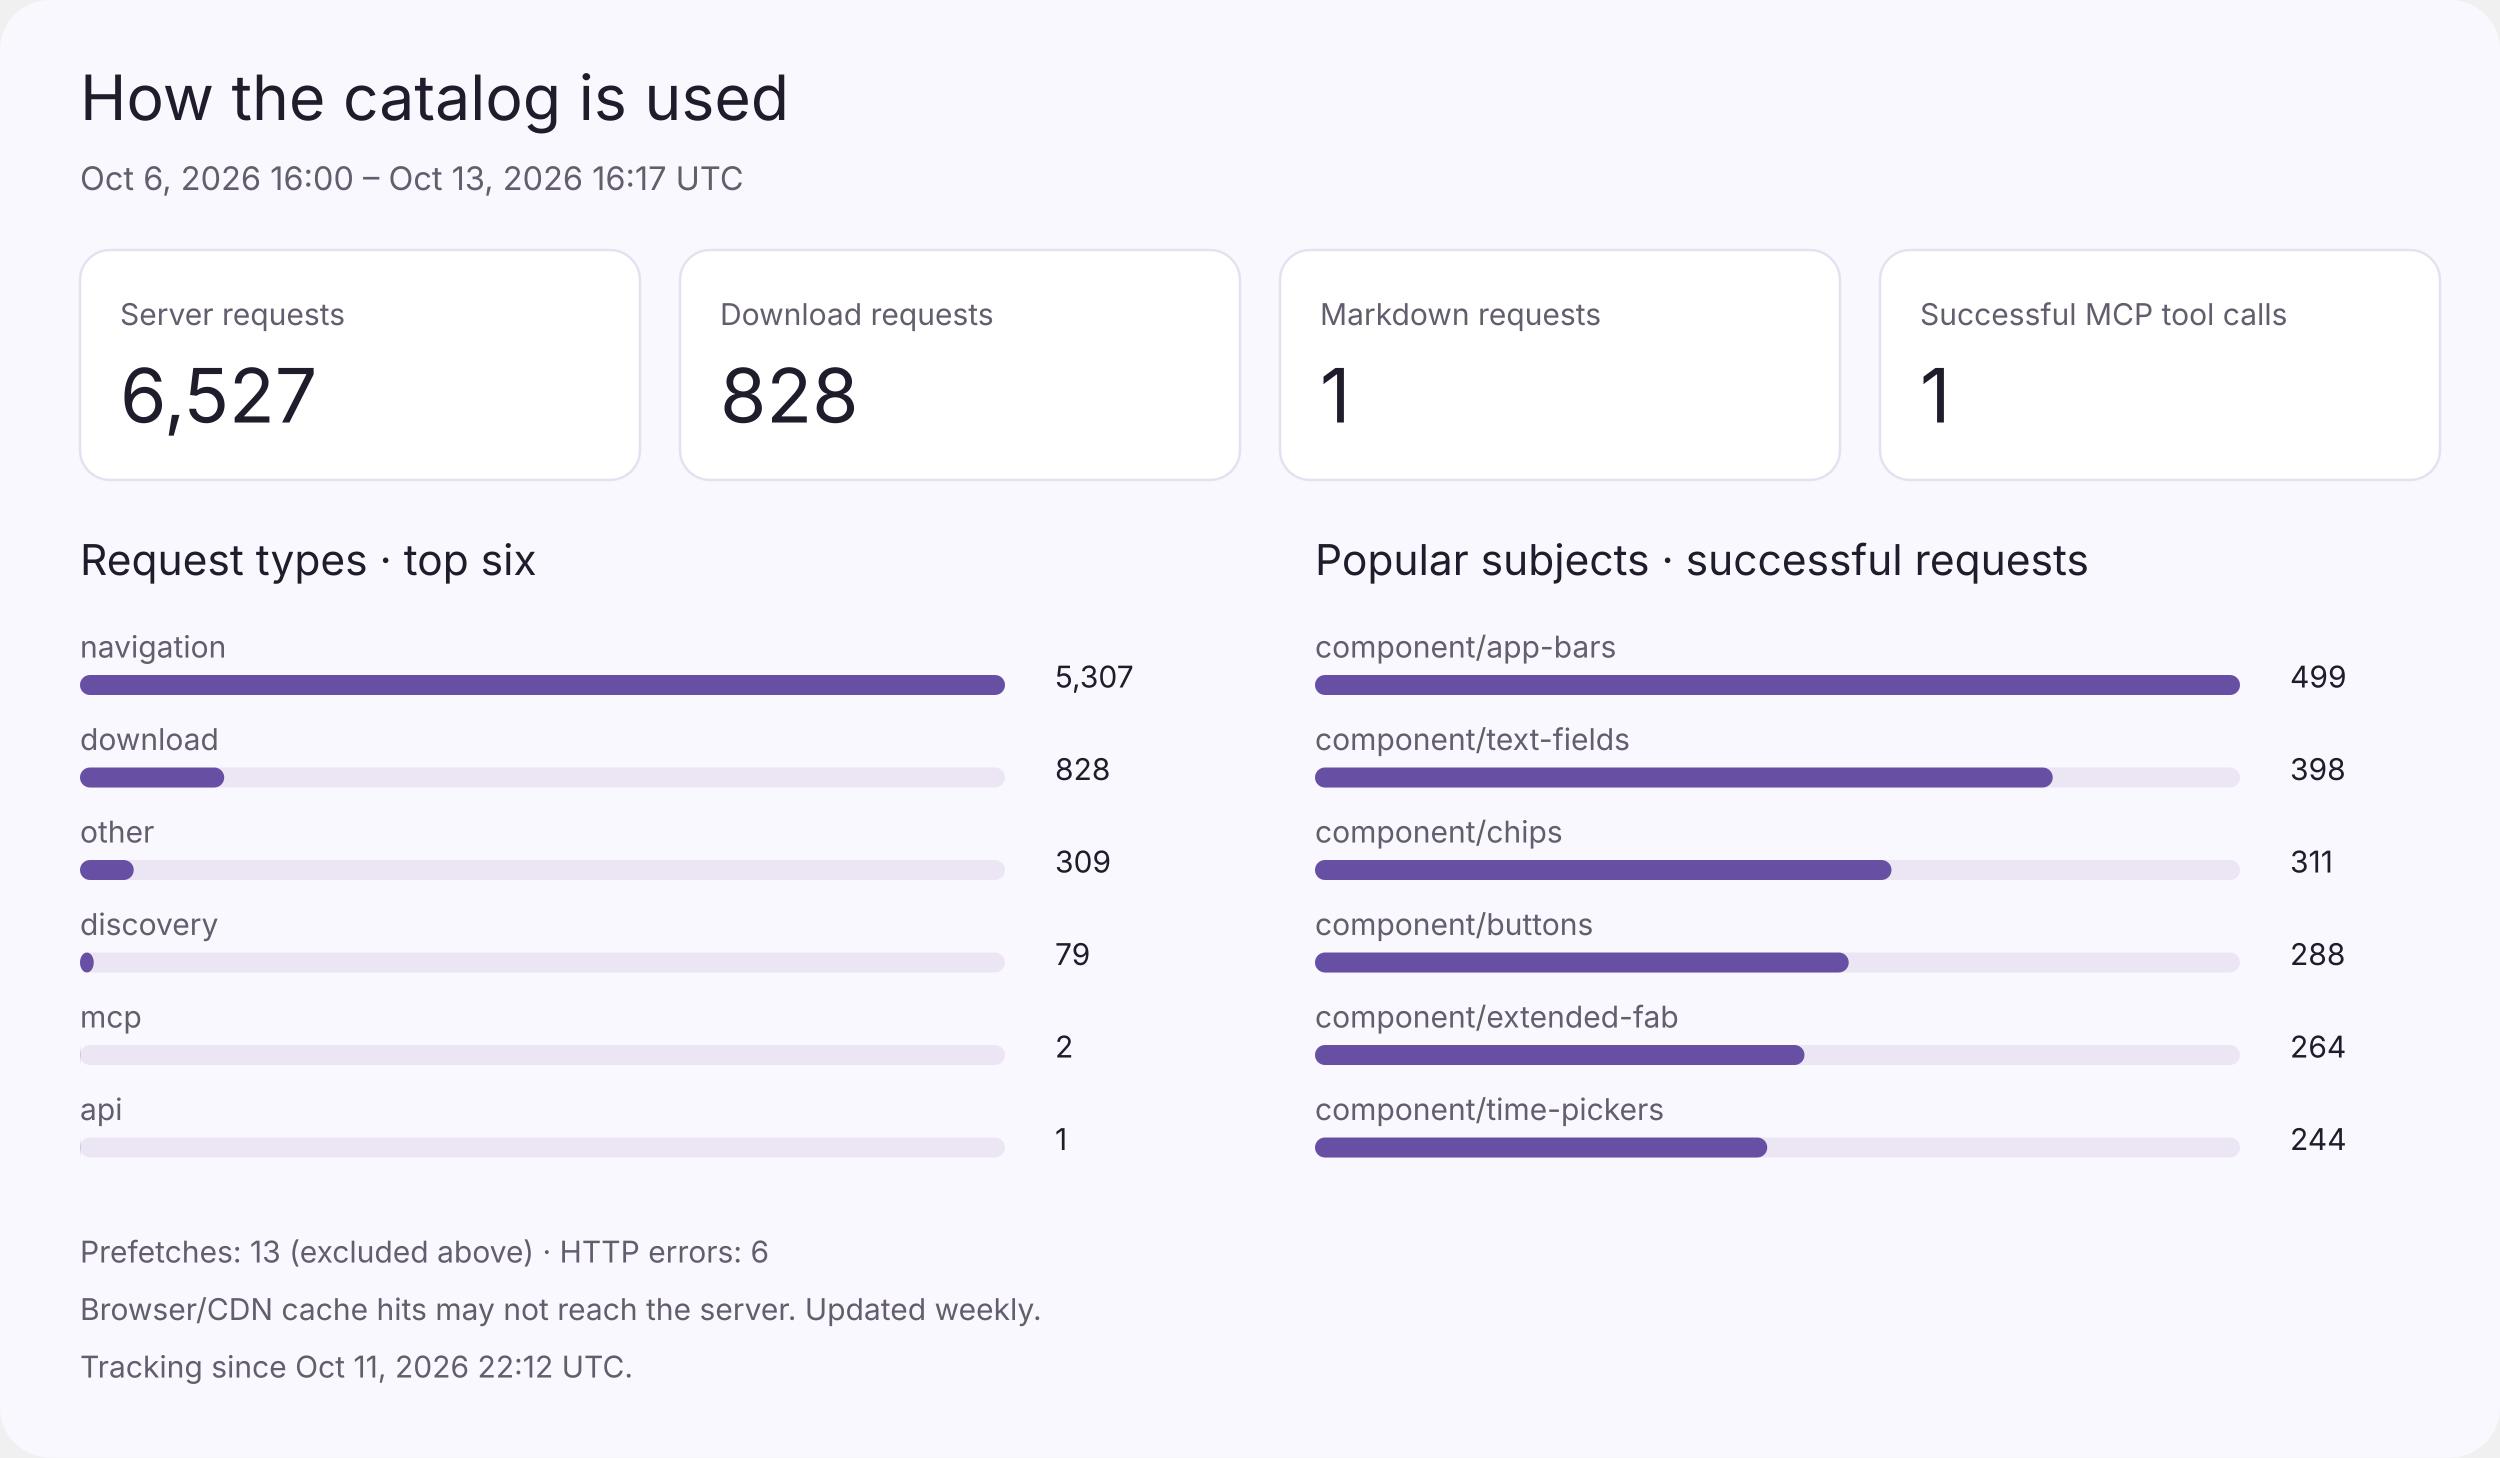
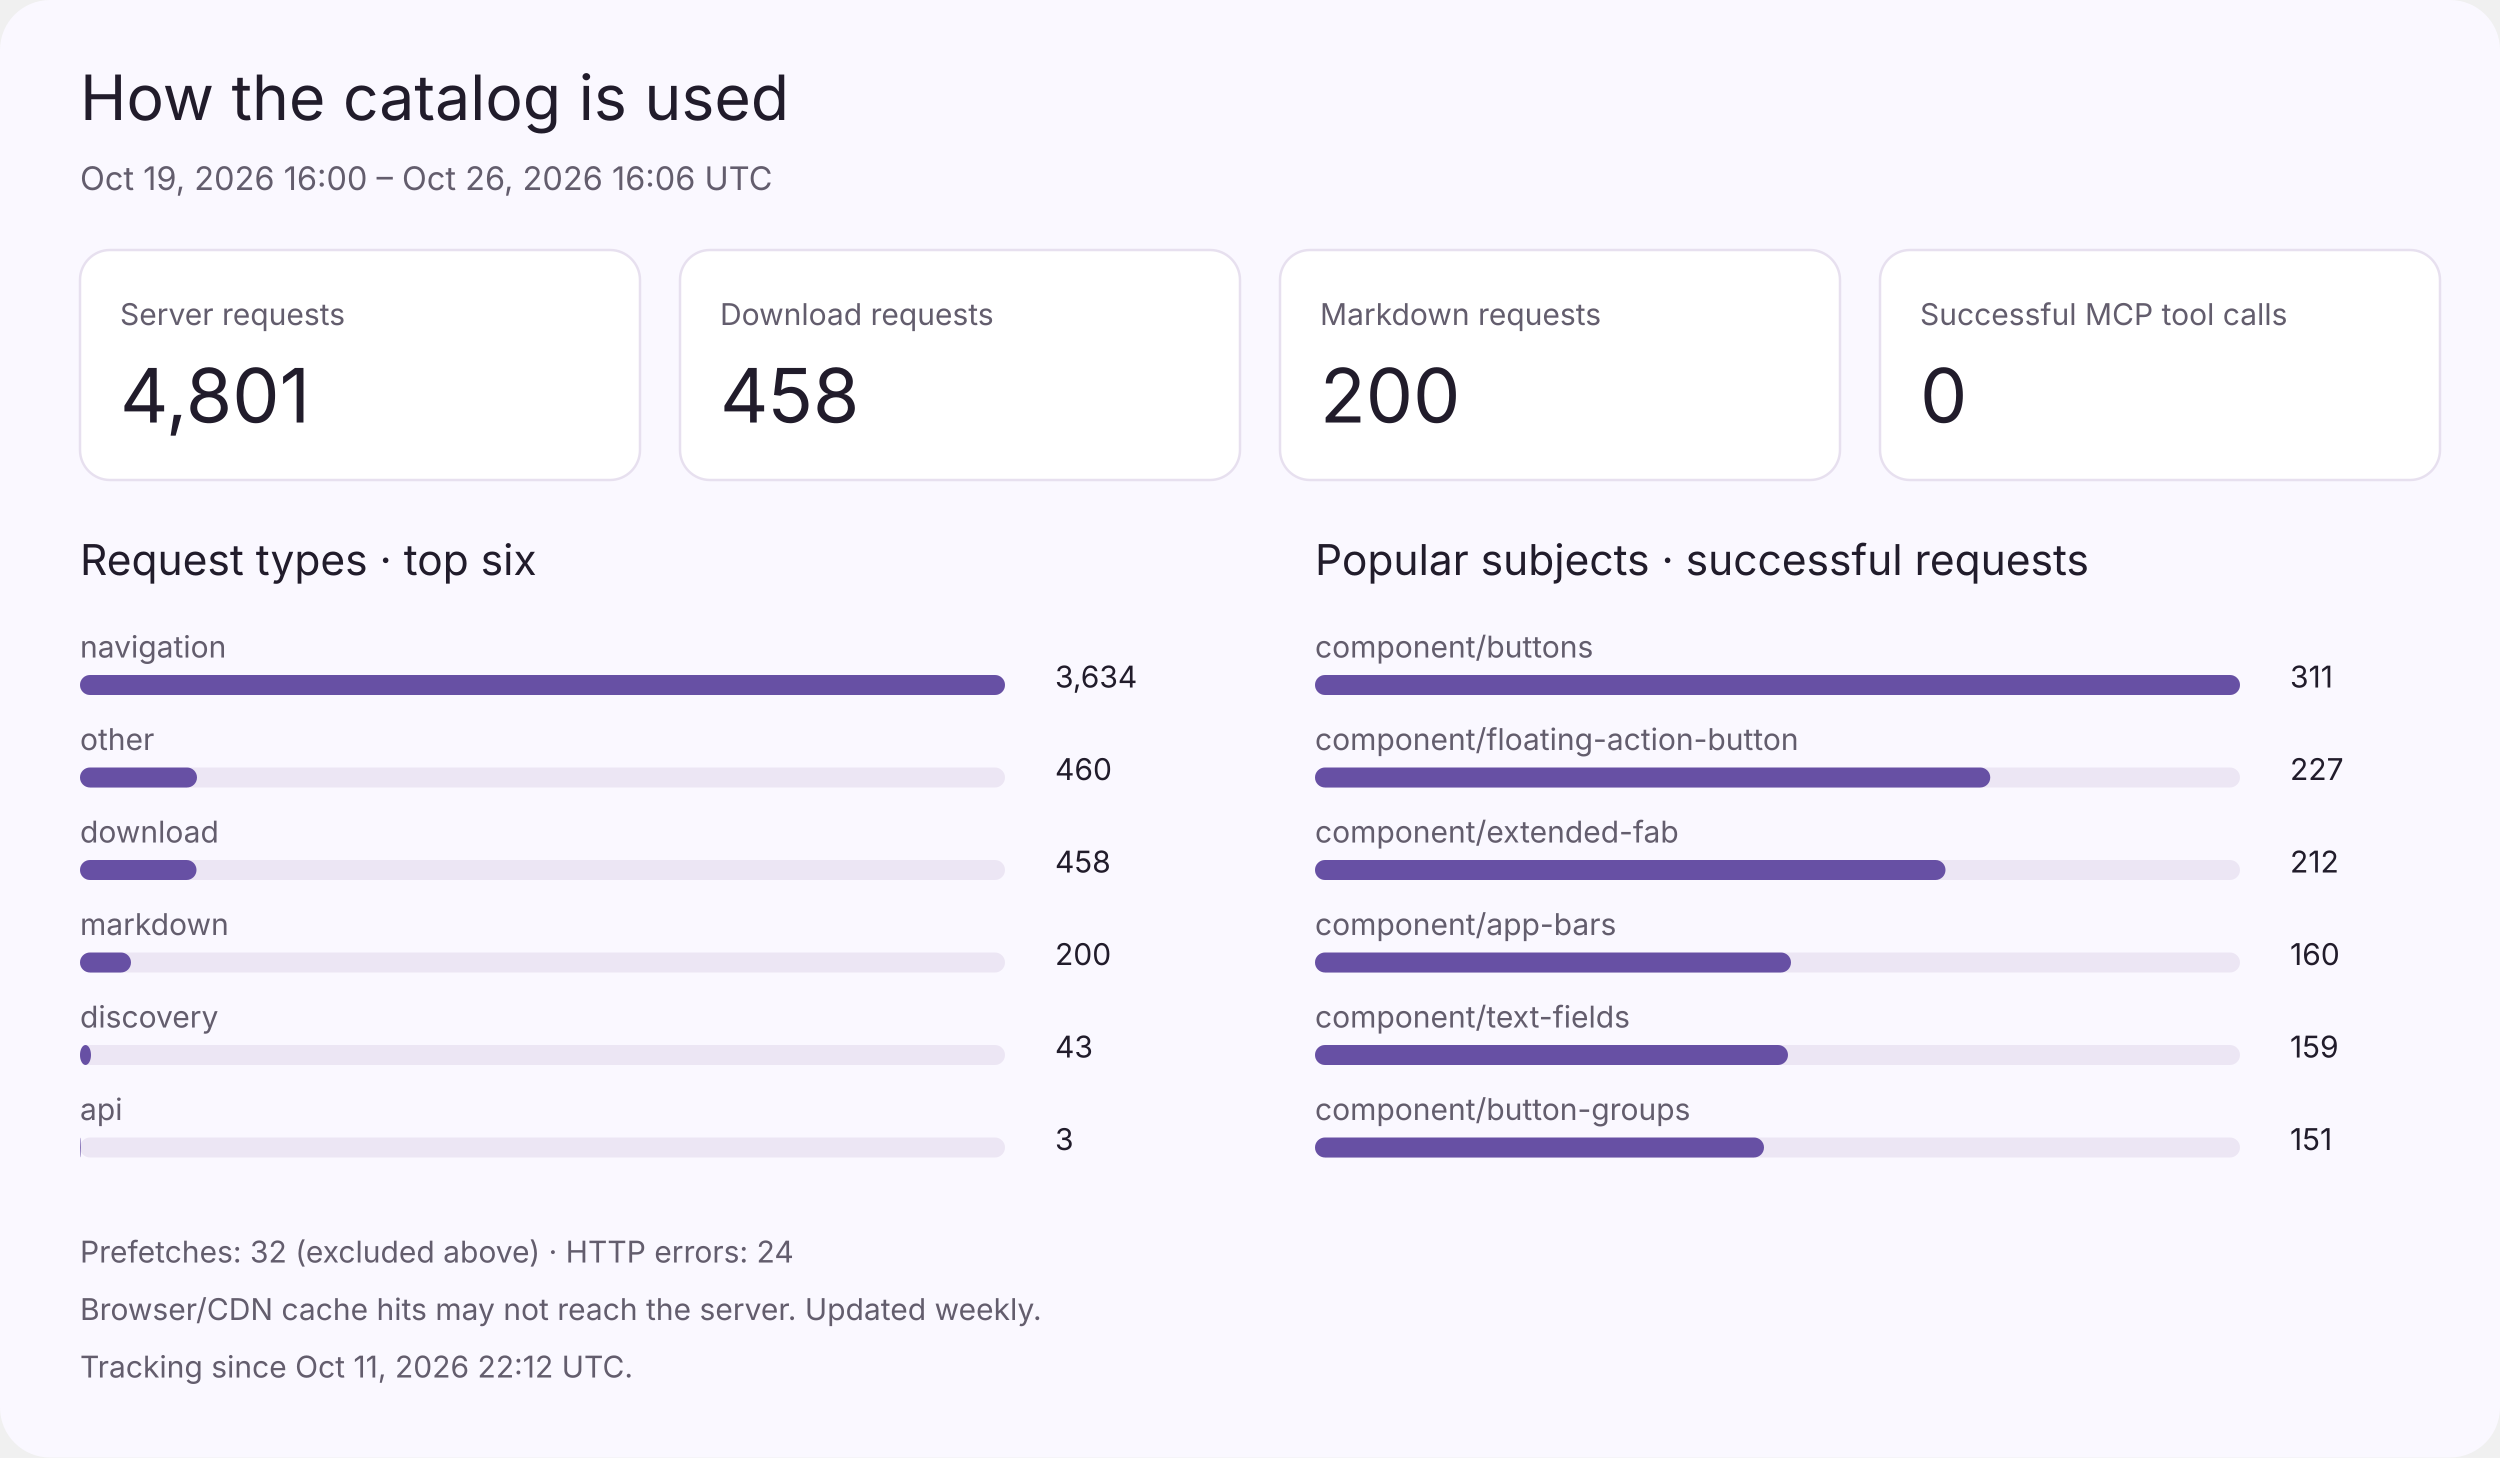
<svg xmlns="http://www.w3.org/2000/svg" viewBox="0 0 1000 583" role="img" aria-labelledby="title desc">
  <style>
 text{font-family:system-ui,-apple-system,Segoe UI,sans-serif;fill:#211c2b} .muted{fill:#635d6d} .bg{fill:#faf8ff} .card{fill:#fff;stroke:#e7e0ef} .track{fill:#ece6f4} .bar{fill:#6750a4}
 @media(prefers-color-scheme:dark){text{fill:#eee7f5}.muted{fill:#c9bed7}.bg{fill:#17131e}.card{fill:#211b2a;stroke:#3b3248}.track{fill:#34283f}.bar{fill:#cbb2ff}}
 </style>
  <rect class="bg" width="1000" height="583" rx="20" />
  <text x="32" y="48" font-size="25" class="">How the catalog is used</text>
-   <text x="32" y="76" font-size="13" class="muted">Oct 6, 2026 16:00 – Oct 13, 2026 16:17 UTC</text>
+   <text x="32" y="76" font-size="13" class="muted">Oct 19, 2026 16:00 – Oct 26, 2026 16:06 UTC</text>
  <rect class="card" x="32" y="100" width="224" height="92" rx="12" />
  <text x="48" y="130" font-size="12" class="muted">Server requests</text>
-   <text x="48" y="169" font-size="30" class="">6,527</text>
+   <text x="48" y="169" font-size="30" class="">4,801</text>
  <rect class="card" x="272" y="100" width="224" height="92" rx="12" />
  <text x="288" y="130" font-size="12" class="muted">Download requests</text>
-   <text x="288" y="169" font-size="30" class="">828</text>
+   <text x="288" y="169" font-size="30" class="">458</text>
  <rect class="card" x="512" y="100" width="224" height="92" rx="12" />
  <text x="528" y="130" font-size="12" class="muted">Markdown requests</text>
-   <text x="528" y="169" font-size="30" class="">1</text>
+   <text x="528" y="169" font-size="30" class="">200</text>
  <rect class="card" x="752" y="100" width="224" height="92" rx="12" />
  <text x="768" y="130" font-size="12" class="muted">Successful MCP tool calls</text>
-   <text x="768" y="169" font-size="30" class="">1</text>
+   <text x="768" y="169" font-size="30" class="">0</text>
  <text x="32" y="230" font-size="17" class="">Request types · top six</text>
  <text x="32" y="263" font-size="12" class="muted">navigation</text>
  <rect class="track" x="32" y="270" width="370" height="8" rx="4" />
  <rect class="bar" x="32" y="270" width="370.0" height="8" rx="4" />
-   <text x="422" y="275" font-size="12" class="">5,307</text>
-   <text x="32" y="300" font-size="12" class="muted">download</text>
+   <text x="422" y="275" font-size="12" class="">3,634</text>
+   <text x="32" y="300" font-size="12" class="muted">other</text>
  <rect class="track" x="32" y="307" width="370" height="8" rx="4" />
-   <rect class="bar" x="32" y="307" width="57.7" height="8" rx="4" />
-   <text x="422" y="312" font-size="12" class="">828</text>
-   <text x="32" y="337" font-size="12" class="muted">other</text>
+   <rect class="bar" x="32" y="307" width="46.8" height="8" rx="4" />
+   <text x="422" y="312" font-size="12" class="">460</text>
+   <text x="32" y="337" font-size="12" class="muted">download</text>
  <rect class="track" x="32" y="344" width="370" height="8" rx="4" />
-   <rect class="bar" x="32" y="344" width="21.5" height="8" rx="4" />
-   <text x="422" y="349" font-size="12" class="">309</text>
-   <text x="32" y="374" font-size="12" class="muted">discovery</text>
+   <rect class="bar" x="32" y="344" width="46.6" height="8" rx="4" />
+   <text x="422" y="349" font-size="12" class="">458</text>
+   <text x="32" y="374" font-size="12" class="muted">markdown</text>
  <rect class="track" x="32" y="381" width="370" height="8" rx="4" />
-   <rect class="bar" x="32" y="381" width="5.5" height="8" rx="4" />
-   <text x="422" y="386" font-size="12" class="">79</text>
-   <text x="32" y="411" font-size="12" class="muted">mcp</text>
+   <rect class="bar" x="32" y="381" width="20.4" height="8" rx="4" />
+   <text x="422" y="386" font-size="12" class="">200</text>
+   <text x="32" y="411" font-size="12" class="muted">discovery</text>
  <rect class="track" x="32" y="418" width="370" height="8" rx="4" />
-   <rect class="bar" x="32" y="418" width="0.1" height="8" rx="4" />
-   <text x="422" y="423" font-size="12" class="">2</text>
+   <rect class="bar" x="32" y="418" width="4.4" height="8" rx="4" />
+   <text x="422" y="423" font-size="12" class="">43</text>
  <text x="32" y="448" font-size="12" class="muted">api</text>
  <rect class="track" x="32" y="455" width="370" height="8" rx="4" />
-   <rect class="bar" x="32" y="455" width="0.1" height="8" rx="4" />
-   <text x="422" y="460" font-size="12" class="">1</text>
+   <rect class="bar" x="32" y="455" width="0.3" height="8" rx="4" />
+   <text x="422" y="460" font-size="12" class="">3</text>
  <text x="526" y="230" font-size="17" class="">Popular subjects · successful requests</text>
-   <text x="526" y="263" font-size="12" class="muted">component/app-bars</text>
+   <text x="526" y="263" font-size="12" class="muted">component/buttons</text>
  <rect class="track" x="526" y="270" width="370" height="8" rx="4" />
  <rect class="bar" x="526" y="270" width="370.0" height="8" rx="4" />
-   <text x="916" y="275" font-size="12" class="">499</text>
-   <text x="526" y="300" font-size="12" class="muted">component/text-fields</text>
+   <text x="916" y="275" font-size="12" class="">311</text>
+   <text x="526" y="300" font-size="12" class="muted">component/floating-action-button</text>
  <rect class="track" x="526" y="307" width="370" height="8" rx="4" />
-   <rect class="bar" x="526" y="307" width="295.1" height="8" rx="4" />
-   <text x="916" y="312" font-size="12" class="">398</text>
-   <text x="526" y="337" font-size="12" class="muted">component/chips</text>
+   <rect class="bar" x="526" y="307" width="270.1" height="8" rx="4" />
+   <text x="916" y="312" font-size="12" class="">227</text>
+   <text x="526" y="337" font-size="12" class="muted">component/extended-fab</text>
  <rect class="track" x="526" y="344" width="370" height="8" rx="4" />
-   <rect class="bar" x="526" y="344" width="230.6" height="8" rx="4" />
-   <text x="916" y="349" font-size="12" class="">311</text>
-   <text x="526" y="374" font-size="12" class="muted">component/buttons</text>
+   <rect class="bar" x="526" y="344" width="252.2" height="8" rx="4" />
+   <text x="916" y="349" font-size="12" class="">212</text>
+   <text x="526" y="374" font-size="12" class="muted">component/app-bars</text>
  <rect class="track" x="526" y="381" width="370" height="8" rx="4" />
-   <rect class="bar" x="526" y="381" width="213.5" height="8" rx="4" />
-   <text x="916" y="386" font-size="12" class="">288</text>
-   <text x="526" y="411" font-size="12" class="muted">component/extended-fab</text>
+   <rect class="bar" x="526" y="381" width="190.4" height="8" rx="4" />
+   <text x="916" y="386" font-size="12" class="">160</text>
+   <text x="526" y="411" font-size="12" class="muted">component/text-fields</text>
  <rect class="track" x="526" y="418" width="370" height="8" rx="4" />
-   <rect class="bar" x="526" y="418" width="195.8" height="8" rx="4" />
-   <text x="916" y="423" font-size="12" class="">264</text>
-   <text x="526" y="448" font-size="12" class="muted">component/time-pickers</text>
+   <rect class="bar" x="526" y="418" width="189.2" height="8" rx="4" />
+   <text x="916" y="423" font-size="12" class="">159</text>
+   <text x="526" y="448" font-size="12" class="muted">component/button-groups</text>
  <rect class="track" x="526" y="455" width="370" height="8" rx="4" />
-   <rect class="bar" x="526" y="455" width="180.9" height="8" rx="4" />
-   <text x="916" y="460" font-size="12" class="">244</text>
-   <text x="32" y="505" font-size="12" class="muted">Prefetches: 13 (excluded above) · HTTP errors: 6</text>
+   <rect class="bar" x="526" y="455" width="179.6" height="8" rx="4" />
+   <text x="916" y="460" font-size="12" class="">151</text>
+   <text x="32" y="505" font-size="12" class="muted">Prefetches: 32 (excluded above) · HTTP errors: 24</text>
  <text x="32" y="528" font-size="12" class="muted">Browser/CDN cache hits may not reach the server. Updated weekly.</text>
  <text x="32" y="551" font-size="12" class="muted">Tracking since Oct 11, 2026 22:12 UTC.</text>
</svg>
